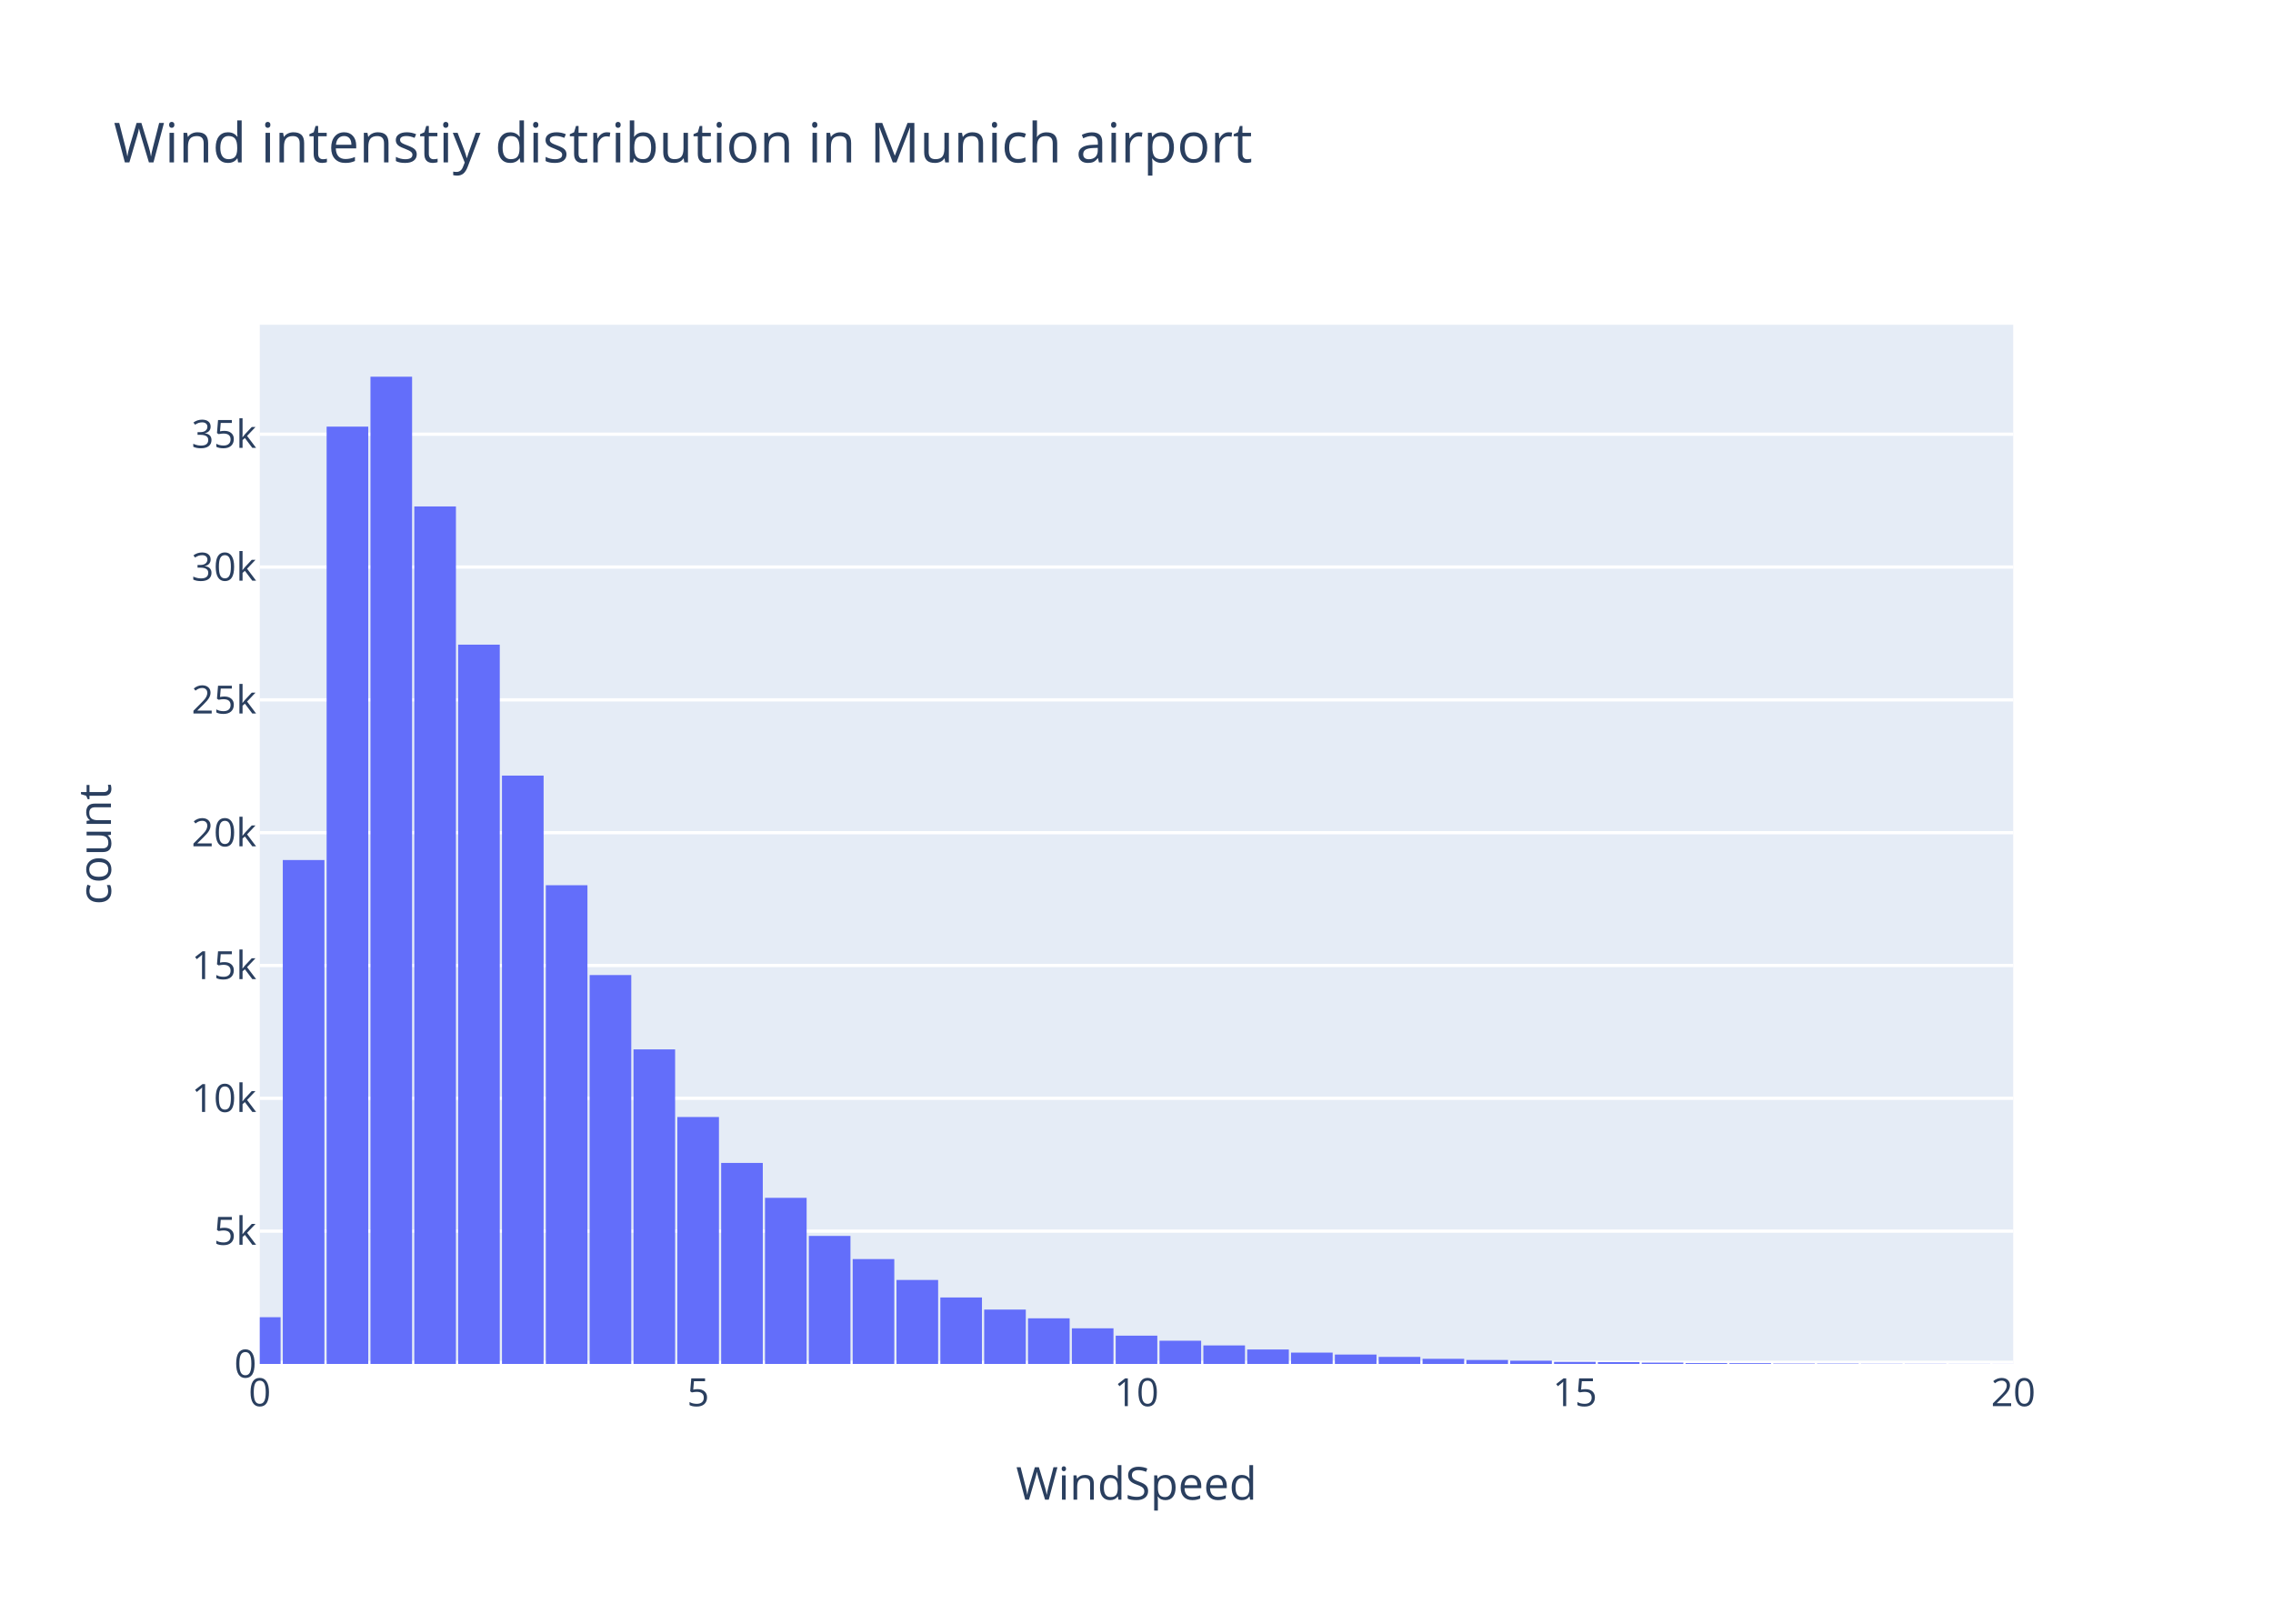
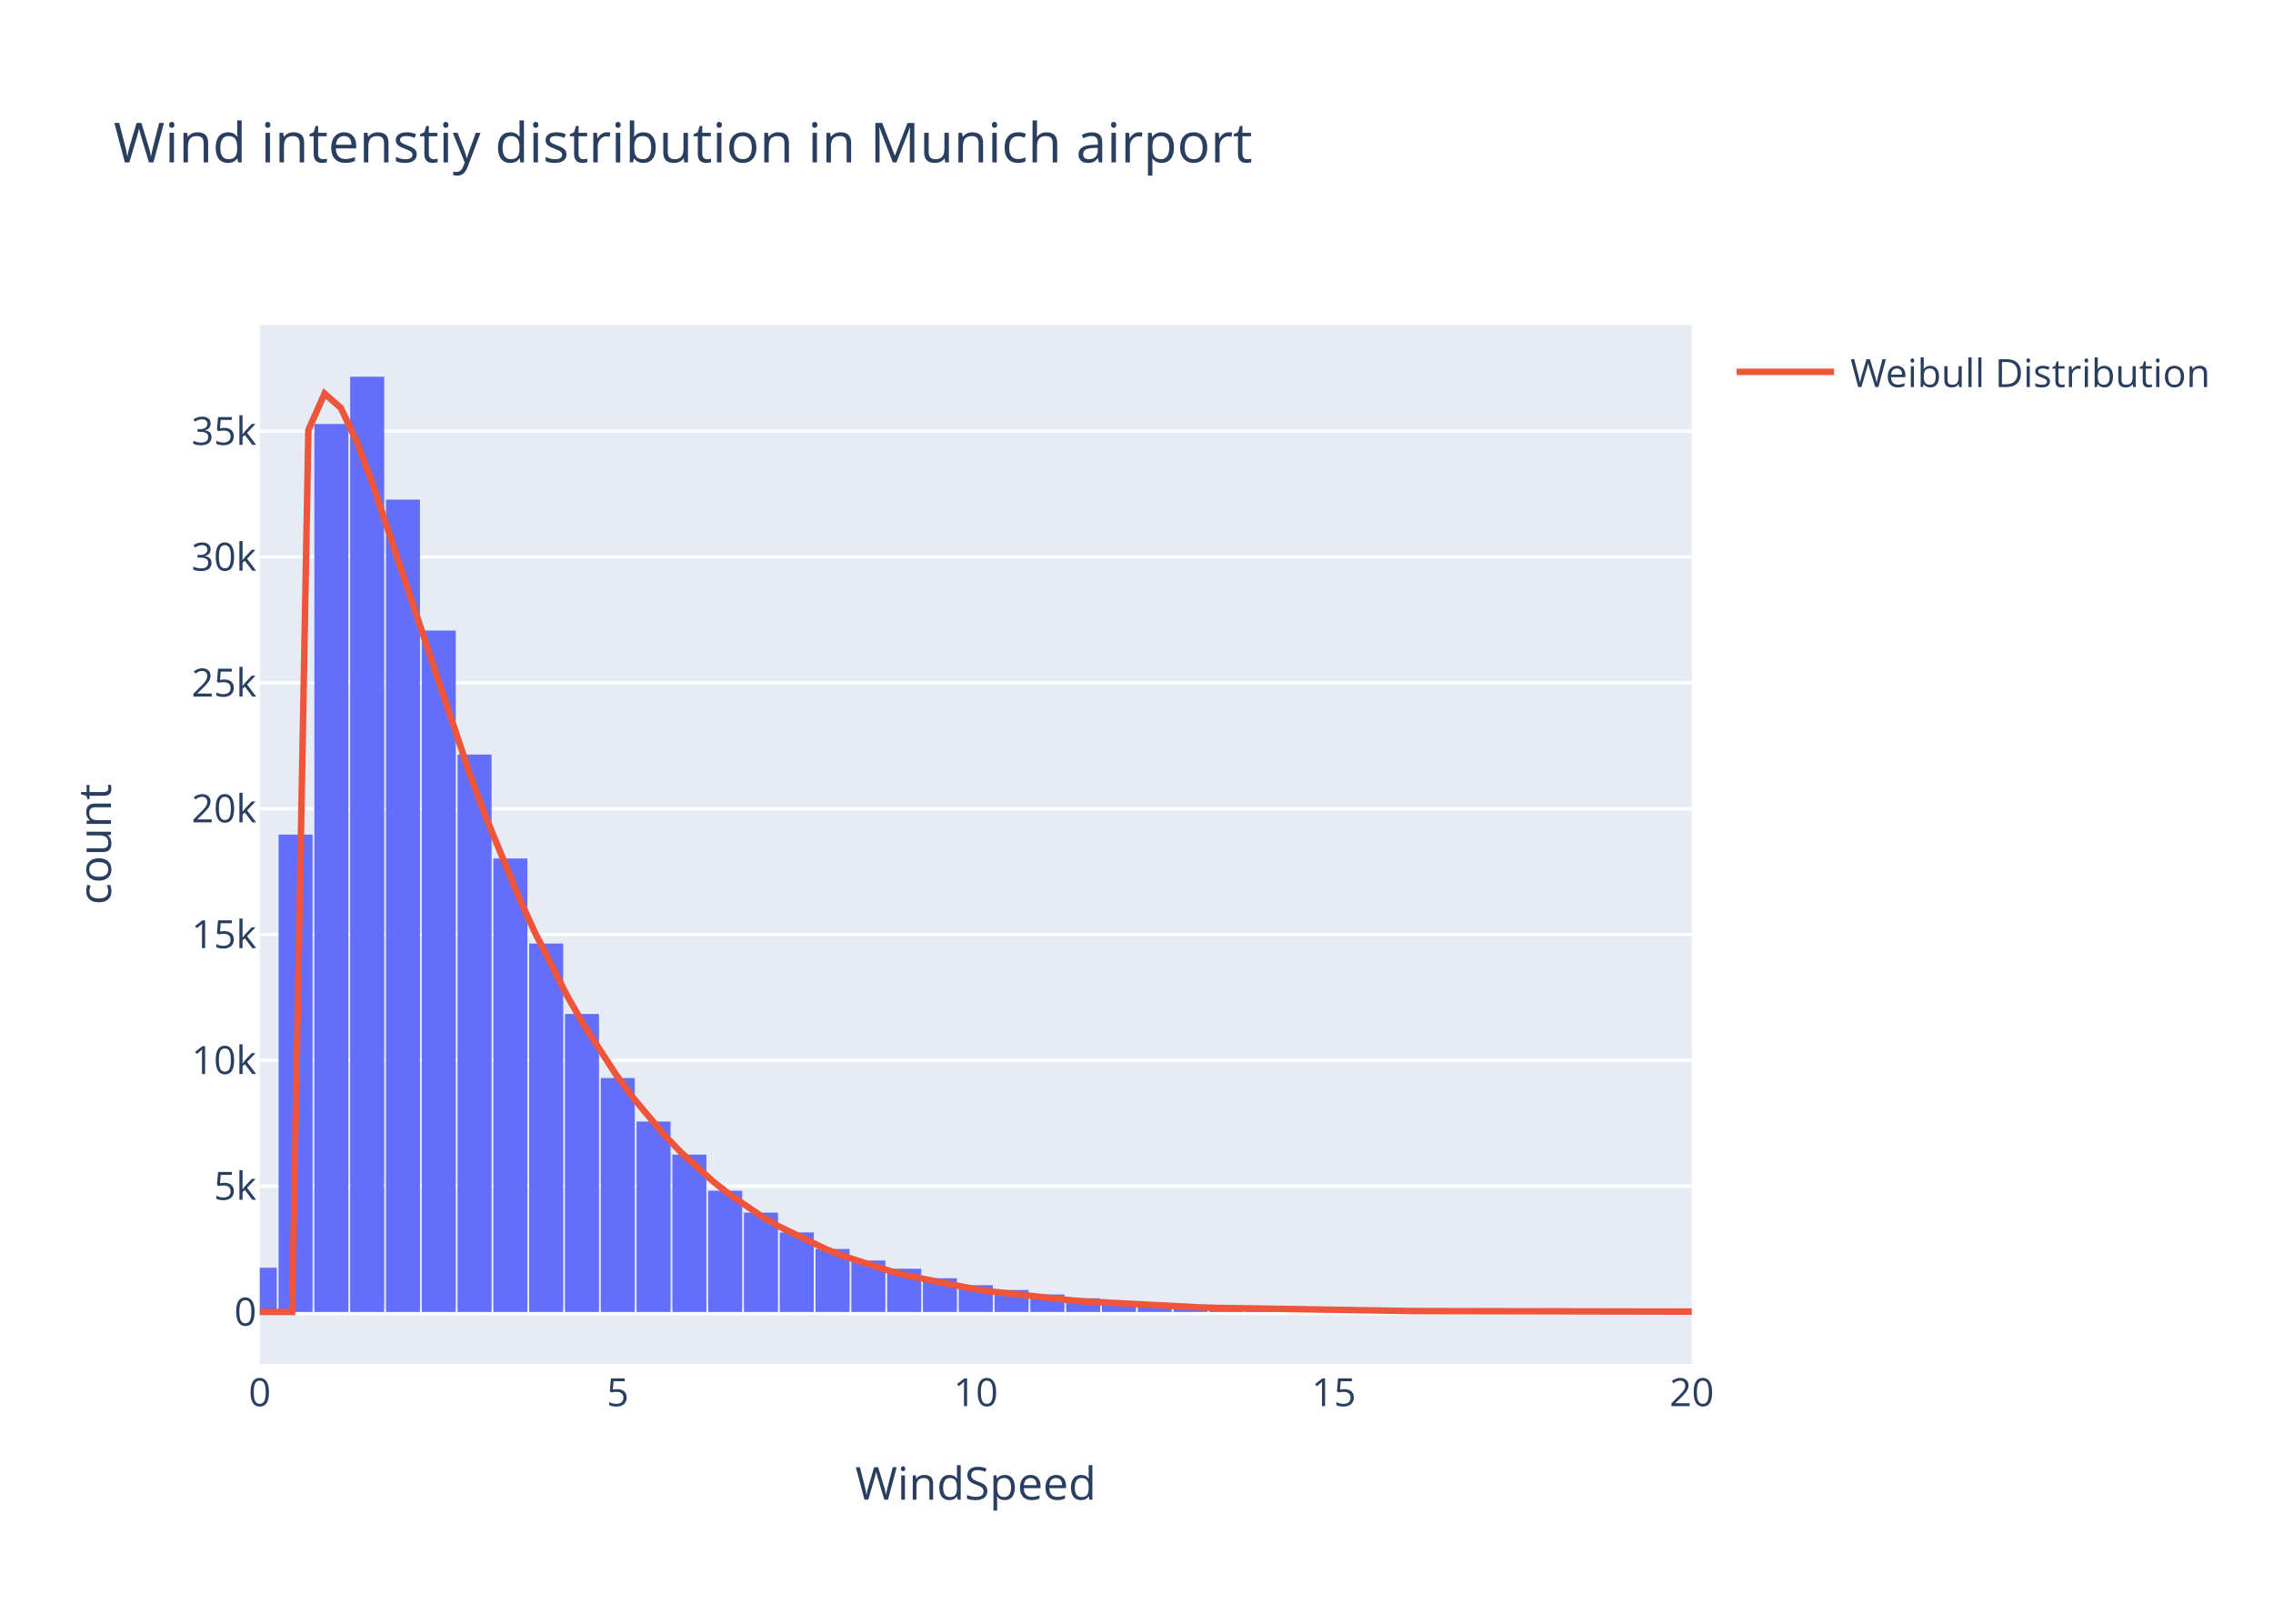
<svg xmlns="http://www.w3.org/2000/svg" class="main-svg" width="700" height="500" style="" viewBox="0 0 700 500">
  <rect x="0" y="0" width="700" height="500" style="fill: rgb(255, 255, 255); fill-opacity: 1;" />
-   <defs id="defs-26f751">
+   <defs id="defs-323a63">
    <g class="clips">
-       <clipPath id="clip26f751xyplot" class="plotclip">
-         <rect width="540" height="320" />
+       <clipPath id="clip323a63xyplot" class="plotclip">
+         <rect width="441" height="320" />
      </clipPath>
-       <clipPath class="axesclip" id="clip26f751x">
-         <rect x="80" y="0" width="540" height="500" />
+       <clipPath class="axesclip" id="clip323a63x">
+         <rect x="80" y="0" width="441" height="500" />
      </clipPath>
-       <clipPath class="axesclip" id="clip26f751y">
+       <clipPath class="axesclip" id="clip323a63y">
        <rect x="0" y="100" width="700" height="320" />
      </clipPath>
-       <clipPath class="axesclip" id="clip26f751xy">
-         <rect x="80" y="100" width="540" height="320" />
+       <clipPath class="axesclip" id="clip323a63xy">
+         <rect x="80" y="100" width="441" height="320" />
      </clipPath>
    </g>
    <g class="gradients" />
    <g class="patterns" />
  </defs>
  <g class="bglayer">
-     <rect class="bg" x="80" y="100" width="540" height="320" style="fill: rgb(229, 236, 246); fill-opacity: 1; stroke-width: 0;" />
+     <rect class="bg" x="80" y="100" width="441" height="320" style="fill: rgb(229, 236, 246); fill-opacity: 1; stroke-width: 0;" />
  </g>
  <g class="layer-below">
    <g class="imagelayer" />
    <g class="shapelayer" />
  </g>
  <g class="cartesianlayer">
    <g class="subplot xy">
      <g class="layer-subplot">
        <g class="shapelayer" />
        <g class="imagelayer" />
      </g>
      <g class="minor-gridlayer">
        <g class="x" />
        <g class="y" />
      </g>
      <g class="gridlayer">
        <g class="x" />
        <g class="y">
-           <path class="ygrid crisp" transform="translate(0,379.1)" d="M80,0h540" style="stroke: rgb(255, 255, 255); stroke-opacity: 1; stroke-width: 1px;" />
-           <path class="ygrid crisp" transform="translate(0,338.2)" d="M80,0h540" style="stroke: rgb(255, 255, 255); stroke-opacity: 1; stroke-width: 1px;" />
-           <path class="ygrid crisp" transform="translate(0,297.3)" d="M80,0h540" style="stroke: rgb(255, 255, 255); stroke-opacity: 1; stroke-width: 1px;" />
-           <path class="ygrid crisp" transform="translate(0,256.41)" d="M80,0h540" style="stroke: rgb(255, 255, 255); stroke-opacity: 1; stroke-width: 1px;" />
-           <path class="ygrid crisp" transform="translate(0,215.51)" d="M80,0h540" style="stroke: rgb(255, 255, 255); stroke-opacity: 1; stroke-width: 1px;" />
-           <path class="ygrid crisp" transform="translate(0,174.61)" d="M80,0h540" style="stroke: rgb(255, 255, 255); stroke-opacity: 1; stroke-width: 1px;" />
-           <path class="ygrid crisp" transform="translate(0,133.71)" d="M80,0h540" style="stroke: rgb(255, 255, 255); stroke-opacity: 1; stroke-width: 1px;" />
+           <path class="ygrid crisp" transform="translate(0,365.25)" d="M80,0h441" style="stroke: rgb(255, 255, 255); stroke-opacity: 1; stroke-width: 1px;" />
+           <path class="ygrid crisp" transform="translate(0,326.51)" d="M80,0h441" style="stroke: rgb(255, 255, 255); stroke-opacity: 1; stroke-width: 1px;" />
+           <path class="ygrid crisp" transform="translate(0,287.76)" d="M80,0h441" style="stroke: rgb(255, 255, 255); stroke-opacity: 1; stroke-width: 1px;" />
+           <path class="ygrid crisp" transform="translate(0,249.02)" d="M80,0h441" style="stroke: rgb(255, 255, 255); stroke-opacity: 1; stroke-width: 1px;" />
+           <path class="ygrid crisp" transform="translate(0,210.27)" d="M80,0h441" style="stroke: rgb(255, 255, 255); stroke-opacity: 1; stroke-width: 1px;" />
+           <path class="ygrid crisp" transform="translate(0,171.52)" d="M80,0h441" style="stroke: rgb(255, 255, 255); stroke-opacity: 1; stroke-width: 1px;" />
+           <path class="ygrid crisp" transform="translate(0,132.78)" d="M80,0h441" style="stroke: rgb(255, 255, 255); stroke-opacity: 1; stroke-width: 1px;" />
        </g>
      </g>
      <g class="zerolinelayer">
-         <path class="yzl zl crisp" transform="translate(0,420)" d="M80,0h540" style="stroke: rgb(255, 255, 255); stroke-opacity: 1; stroke-width: 2px;" />
+         <path class="yzl zl crisp" transform="translate(0,404)" d="M80,0h441" style="stroke: rgb(255, 255, 255); stroke-opacity: 1; stroke-width: 2px;" />
      </g>
      <path class="xlines-below" />
      <path class="ylines-below" />
      <g class="overlines-below" />
      <g class="xaxislayer-below" />
      <g class="yaxislayer-below" />
      <g class="overaxes-below" />
-       <g class="plot" transform="translate(80,100)" clip-path="url(#clip26f751xyplot)">
+       <g class="plot" transform="translate(80,100)" clip-path="url(#clip323a63xyplot)">
        <g class="barlayer mlayer">
          <g class="trace bars" style="opacity: 1;">
            <g class="points">
              <g class="point">
-                 <path d="M-6.41,320V305.61H6.41V320Z" style="vector-effect: non-scaling-stroke; opacity: 1; stroke-width: 0px; fill: rgb(99, 110, 250); fill-opacity: 1;" />
-               </g>
-               <g class="point">
-                 <path d="M7.09,320V164.83H19.91V320Z" style="vector-effect: non-scaling-stroke; opacity: 1; stroke-width: 0px; fill: rgb(99, 110, 250); fill-opacity: 1;" />
-               </g>
-               <g class="point">
-                 <path d="M20.59,320V31.37H33.41V320Z" style="vector-effect: non-scaling-stroke; opacity: 1; stroke-width: 0px; fill: rgb(99, 110, 250); fill-opacity: 1;" />
-               </g>
-               <g class="point">
-                 <path d="M34.09,320V16H46.91V320Z" style="vector-effect: non-scaling-stroke; opacity: 1; stroke-width: 0px; fill: rgb(99, 110, 250); fill-opacity: 1;" />
-               </g>
-               <g class="point">
-                 <path d="M47.59,320V55.95H60.41V320Z" style="vector-effect: non-scaling-stroke; opacity: 1; stroke-width: 0px; fill: rgb(99, 110, 250); fill-opacity: 1;" />
-               </g>
-               <g class="point">
-                 <path d="M61.09,320V98.51H73.91V320Z" style="vector-effect: non-scaling-stroke; opacity: 1; stroke-width: 0px; fill: rgb(99, 110, 250); fill-opacity: 1;" />
-               </g>
-               <g class="point">
-                 <path d="M74.59,320V138.83H87.41V320Z" style="vector-effect: non-scaling-stroke; opacity: 1; stroke-width: 0px; fill: rgb(99, 110, 250); fill-opacity: 1;" />
-               </g>
-               <g class="point">
-                 <path d="M88.09,320V172.59H100.91V320Z" style="vector-effect: non-scaling-stroke; opacity: 1; stroke-width: 0px; fill: rgb(99, 110, 250); fill-opacity: 1;" />
-               </g>
-               <g class="point">
-                 <path d="M101.59,320V200.25H114.41V320Z" style="vector-effect: non-scaling-stroke; opacity: 1; stroke-width: 0px; fill: rgb(99, 110, 250); fill-opacity: 1;" />
-               </g>
-               <g class="point">
-                 <path d="M115.09,320V223.14H127.91V320Z" style="vector-effect: non-scaling-stroke; opacity: 1; stroke-width: 0px; fill: rgb(99, 110, 250); fill-opacity: 1;" />
-               </g>
-               <g class="point">
-                 <path d="M128.59,320V243.96H141.41V320Z" style="vector-effect: non-scaling-stroke; opacity: 1; stroke-width: 0px; fill: rgb(99, 110, 250); fill-opacity: 1;" />
-               </g>
-               <g class="point">
-                 <path d="M142.09,320V258.1H154.91V320Z" style="vector-effect: non-scaling-stroke; opacity: 1; stroke-width: 0px; fill: rgb(99, 110, 250); fill-opacity: 1;" />
-               </g>
-               <g class="point">
-                 <path d="M155.59,320V268.85H168.41V320Z" style="vector-effect: non-scaling-stroke; opacity: 1; stroke-width: 0px; fill: rgb(99, 110, 250); fill-opacity: 1;" />
-               </g>
-               <g class="point">
-                 <path d="M169.09,320V280.58H181.91V320Z" style="vector-effect: non-scaling-stroke; opacity: 1; stroke-width: 0px; fill: rgb(99, 110, 250); fill-opacity: 1;" />
-               </g>
-               <g class="point">
-                 <path d="M182.59,320V287.71H195.41V320Z" style="vector-effect: non-scaling-stroke; opacity: 1; stroke-width: 0px; fill: rgb(99, 110, 250); fill-opacity: 1;" />
-               </g>
-               <g class="point">
-                 <path d="M196.09,320V294.14H208.91V320Z" style="vector-effect: non-scaling-stroke; opacity: 1; stroke-width: 0px; fill: rgb(99, 110, 250); fill-opacity: 1;" />
-               </g>
-               <g class="point">
-                 <path d="M209.59,320V299.53H222.41V320Z" style="vector-effect: non-scaling-stroke; opacity: 1; stroke-width: 0px; fill: rgb(99, 110, 250); fill-opacity: 1;" />
-               </g>
-               <g class="point">
-                 <path d="M223.09,320V303.26H235.91V320Z" style="vector-effect: non-scaling-stroke; opacity: 1; stroke-width: 0px; fill: rgb(99, 110, 250); fill-opacity: 1;" />
-               </g>
-               <g class="point">
-                 <path d="M236.59,320V305.95H249.41V320Z" style="vector-effect: non-scaling-stroke; opacity: 1; stroke-width: 0px; fill: rgb(99, 110, 250); fill-opacity: 1;" />
-               </g>
-               <g class="point">
-                 <path d="M250.09,320V309.03H262.91V320Z" style="vector-effect: non-scaling-stroke; opacity: 1; stroke-width: 0px; fill: rgb(99, 110, 250); fill-opacity: 1;" />
-               </g>
-               <g class="point">
-                 <path d="M263.59,320V311.29H276.41V320Z" style="vector-effect: non-scaling-stroke; opacity: 1; stroke-width: 0px; fill: rgb(99, 110, 250); fill-opacity: 1;" />
-               </g>
-               <g class="point">
-                 <path d="M277.09,320V312.85H289.91V320Z" style="vector-effect: non-scaling-stroke; opacity: 1; stroke-width: 0px; fill: rgb(99, 110, 250); fill-opacity: 1;" />
-               </g>
-               <g class="point">
-                 <path d="M290.59,320V314.3H303.41V320Z" style="vector-effect: non-scaling-stroke; opacity: 1; stroke-width: 0px; fill: rgb(99, 110, 250); fill-opacity: 1;" />
-               </g>
-               <g class="point">
-                 <path d="M304.09,320V315.55H316.91V320Z" style="vector-effect: non-scaling-stroke; opacity: 1; stroke-width: 0px; fill: rgb(99, 110, 250); fill-opacity: 1;" />
-               </g>
-               <g class="point">
-                 <path d="M317.59,320V316.51H330.41V320Z" style="vector-effect: non-scaling-stroke; opacity: 1; stroke-width: 0px; fill: rgb(99, 110, 250); fill-opacity: 1;" />
-               </g>
-               <g class="point">
-                 <path d="M331.09,320V317.11H343.91V320Z" style="vector-effect: non-scaling-stroke; opacity: 1; stroke-width: 0px; fill: rgb(99, 110, 250); fill-opacity: 1;" />
-               </g>
-               <g class="point">
-                 <path d="M344.59,320V317.83H357.41V320Z" style="vector-effect: non-scaling-stroke; opacity: 1; stroke-width: 0px; fill: rgb(99, 110, 250); fill-opacity: 1;" />
-               </g>
-               <g class="point">
-                 <path d="M358.09,320V318.42H370.91V320Z" style="vector-effect: non-scaling-stroke; opacity: 1; stroke-width: 0px; fill: rgb(99, 110, 250); fill-opacity: 1;" />
-               </g>
-               <g class="point">
-                 <path d="M371.59,320V318.78H384.41V320Z" style="vector-effect: non-scaling-stroke; opacity: 1; stroke-width: 0px; fill: rgb(99, 110, 250); fill-opacity: 1;" />
-               </g>
-               <g class="point">
-                 <path d="M385.09,320V318.99H397.91V320Z" style="vector-effect: non-scaling-stroke; opacity: 1; stroke-width: 0px; fill: rgb(99, 110, 250); fill-opacity: 1;" />
-               </g>
-               <g class="point">
-                 <path d="M398.59,320V319.36H411.41V320Z" style="vector-effect: non-scaling-stroke; opacity: 1; stroke-width: 0px; fill: rgb(99, 110, 250); fill-opacity: 1;" />
-               </g>
-               <g class="point">
-                 <path d="M412.09,320V319.44H424.91V320Z" style="vector-effect: non-scaling-stroke; opacity: 1; stroke-width: 0px; fill: rgb(99, 110, 250); fill-opacity: 1;" />
-               </g>
-               <g class="point">
-                 <path d="M425.59,320V319.59H438.41V320Z" style="vector-effect: non-scaling-stroke; opacity: 1; stroke-width: 0px; fill: rgb(99, 110, 250); fill-opacity: 1;" />
-               </g>
-               <g class="point">
-                 <path d="M439.09,320V319.73H451.91V320Z" style="vector-effect: non-scaling-stroke; opacity: 1; stroke-width: 0px; fill: rgb(99, 110, 250); fill-opacity: 1;" />
-               </g>
-               <g class="point">
-                 <path d="M452.59,320V319.76H465.41V320Z" style="vector-effect: non-scaling-stroke; opacity: 1; stroke-width: 0px; fill: rgb(99, 110, 250); fill-opacity: 1;" />
-               </g>
-               <g class="point">
-                 <path d="M466.09,320V319.88H478.91V320Z" style="vector-effect: non-scaling-stroke; opacity: 1; stroke-width: 0px; fill: rgb(99, 110, 250); fill-opacity: 1;" />
-               </g>
-               <g class="point">
-                 <path d="M479.59,320V319.89H492.41V320Z" style="vector-effect: non-scaling-stroke; opacity: 1; stroke-width: 0px; fill: rgb(99, 110, 250); fill-opacity: 1;" />
-               </g>
-               <g class="point">
-                 <path d="M493.09,320V319.94H505.91V320Z" style="vector-effect: non-scaling-stroke; opacity: 1; stroke-width: 0px; fill: rgb(99, 110, 250); fill-opacity: 1;" />
-               </g>
-               <g class="point">
-                 <path d="M506.59,320V319.95H519.41V320Z" style="vector-effect: non-scaling-stroke; opacity: 1; stroke-width: 0px; fill: rgb(99, 110, 250); fill-opacity: 1;" />
-               </g>
-               <g class="point">
-                 <path d="M520.09,320V319.97H532.91V320Z" style="vector-effect: non-scaling-stroke; opacity: 1; stroke-width: 0px; fill: rgb(99, 110, 250); fill-opacity: 1;" />
-               </g>
-               <g class="point">
-                 <path d="M533.59,320V319.98H546.41V320Z" style="vector-effect: non-scaling-stroke; opacity: 1; stroke-width: 0px; fill: rgb(99, 110, 250); fill-opacity: 1;" />
-               </g>
-               <g class="point">
-                 <path d="M547.09,320V319.98H559.91V320Z" style="vector-effect: non-scaling-stroke; opacity: 1; stroke-width: 0px; fill: rgb(99, 110, 250); fill-opacity: 1;" />
-               </g>
-               <g class="point">
-                 <path d="M560.59,320V319.99H573.41V320Z" style="vector-effect: non-scaling-stroke; opacity: 1; stroke-width: 0px; fill: rgb(99, 110, 250); fill-opacity: 1;" />
+                 <path d="M-5.24,304V290.37H5.24V304Z" style="vector-effect: non-scaling-stroke; opacity: 1; stroke-width: 0px; fill: rgb(99, 110, 250); fill-opacity: 1;" />
+               </g>
+               <g class="point">
+                 <path d="M5.79,304V157H16.26V304Z" style="vector-effect: non-scaling-stroke; opacity: 1; stroke-width: 0px; fill: rgb(99, 110, 250); fill-opacity: 1;" />
+               </g>
+               <g class="point">
+                 <path d="M16.81,304V30.56H27.29V304Z" style="vector-effect: non-scaling-stroke; opacity: 1; stroke-width: 0px; fill: rgb(99, 110, 250); fill-opacity: 1;" />
+               </g>
+               <g class="point">
+                 <path d="M27.84,304V16H38.31V304Z" style="vector-effect: non-scaling-stroke; opacity: 1; stroke-width: 0px; fill: rgb(99, 110, 250); fill-opacity: 1;" />
+               </g>
+               <g class="point">
+                 <path d="M38.86,304V53.85H49.34V304Z" style="vector-effect: non-scaling-stroke; opacity: 1; stroke-width: 0px; fill: rgb(99, 110, 250); fill-opacity: 1;" />
+               </g>
+               <g class="point">
+                 <path d="M49.89,304V94.17H60.36V304Z" style="vector-effect: non-scaling-stroke; opacity: 1; stroke-width: 0px; fill: rgb(99, 110, 250); fill-opacity: 1;" />
+               </g>
+               <g class="point">
+                 <path d="M60.91,304V132.36H71.39V304Z" style="vector-effect: non-scaling-stroke; opacity: 1; stroke-width: 0px; fill: rgb(99, 110, 250); fill-opacity: 1;" />
+               </g>
+               <g class="point">
+                 <path d="M71.94,304V164.35H82.41V304Z" style="vector-effect: non-scaling-stroke; opacity: 1; stroke-width: 0px; fill: rgb(99, 110, 250); fill-opacity: 1;" />
+               </g>
+               <g class="point">
+                 <path d="M82.96,304V190.55H93.44V304Z" style="vector-effect: non-scaling-stroke; opacity: 1; stroke-width: 0px; fill: rgb(99, 110, 250); fill-opacity: 1;" />
+               </g>
+               <g class="point">
+                 <path d="M93.99,304V212.23H104.46V304Z" style="vector-effect: non-scaling-stroke; opacity: 1; stroke-width: 0px; fill: rgb(99, 110, 250); fill-opacity: 1;" />
+               </g>
+               <g class="point">
+                 <path d="M105.01,304V231.96H115.49V304Z" style="vector-effect: non-scaling-stroke; opacity: 1; stroke-width: 0px; fill: rgb(99, 110, 250); fill-opacity: 1;" />
+               </g>
+               <g class="point">
+                 <path d="M116.04,304V245.36H126.51V304Z" style="vector-effect: non-scaling-stroke; opacity: 1; stroke-width: 0px; fill: rgb(99, 110, 250); fill-opacity: 1;" />
+               </g>
+               <g class="point">
+                 <path d="M127.06,304V255.54H137.54V304Z" style="vector-effect: non-scaling-stroke; opacity: 1; stroke-width: 0px; fill: rgb(99, 110, 250); fill-opacity: 1;" />
+               </g>
+               <g class="point">
+                 <path d="M138.09,304V266.66H148.56V304Z" style="vector-effect: non-scaling-stroke; opacity: 1; stroke-width: 0px; fill: rgb(99, 110, 250); fill-opacity: 1;" />
+               </g>
+               <g class="point">
+                 <path d="M149.11,304V273.41H159.59V304Z" style="vector-effect: non-scaling-stroke; opacity: 1; stroke-width: 0px; fill: rgb(99, 110, 250); fill-opacity: 1;" />
+               </g>
+               <g class="point">
+                 <path d="M160.14,304V279.5H170.61V304Z" style="vector-effect: non-scaling-stroke; opacity: 1; stroke-width: 0px; fill: rgb(99, 110, 250); fill-opacity: 1;" />
+               </g>
+               <g class="point">
+                 <path d="M171.16,304V284.6H181.64V304Z" style="vector-effect: non-scaling-stroke; opacity: 1; stroke-width: 0px; fill: rgb(99, 110, 250); fill-opacity: 1;" />
+               </g>
+               <g class="point">
+                 <path d="M182.19,304V288.15H192.66V304Z" style="vector-effect: non-scaling-stroke; opacity: 1; stroke-width: 0px; fill: rgb(99, 110, 250); fill-opacity: 1;" />
+               </g>
+               <g class="point">
+                 <path d="M193.21,304V290.69H203.69V304Z" style="vector-effect: non-scaling-stroke; opacity: 1; stroke-width: 0px; fill: rgb(99, 110, 250); fill-opacity: 1;" />
+               </g>
+               <g class="point">
+                 <path d="M204.24,304V293.61H214.71V304Z" style="vector-effect: non-scaling-stroke; opacity: 1; stroke-width: 0px; fill: rgb(99, 110, 250); fill-opacity: 1;" />
+               </g>
+               <g class="point">
+                 <path d="M215.26,304V295.75H225.74V304Z" style="vector-effect: non-scaling-stroke; opacity: 1; stroke-width: 0px; fill: rgb(99, 110, 250); fill-opacity: 1;" />
+               </g>
+               <g class="point">
+                 <path d="M226.29,304V297.23H236.76V304Z" style="vector-effect: non-scaling-stroke; opacity: 1; stroke-width: 0px; fill: rgb(99, 110, 250); fill-opacity: 1;" />
+               </g>
+               <g class="point">
+                 <path d="M237.31,304V298.6H247.79V304Z" style="vector-effect: non-scaling-stroke; opacity: 1; stroke-width: 0px; fill: rgb(99, 110, 250); fill-opacity: 1;" />
+               </g>
+               <g class="point">
+                 <path d="M248.34,304V299.78H258.81V304Z" style="vector-effect: non-scaling-stroke; opacity: 1; stroke-width: 0px; fill: rgb(99, 110, 250); fill-opacity: 1;" />
+               </g>
+               <g class="point">
+                 <path d="M259.36,304V300.69H269.84V304Z" style="vector-effect: non-scaling-stroke; opacity: 1; stroke-width: 0px; fill: rgb(99, 110, 250); fill-opacity: 1;" />
+               </g>
+               <g class="point">
+                 <path d="M270.39,304V301.26H280.86V304Z" style="vector-effect: non-scaling-stroke; opacity: 1; stroke-width: 0px; fill: rgb(99, 110, 250); fill-opacity: 1;" />
+               </g>
+               <g class="point">
+                 <path d="M281.41,304V301.95H291.89V304Z" style="vector-effect: non-scaling-stroke; opacity: 1; stroke-width: 0px; fill: rgb(99, 110, 250); fill-opacity: 1;" />
+               </g>
+               <g class="point">
+                 <path d="M292.44,304V302.5H302.91V304Z" style="vector-effect: non-scaling-stroke; opacity: 1; stroke-width: 0px; fill: rgb(99, 110, 250); fill-opacity: 1;" />
+               </g>
+               <g class="point">
+                 <path d="M303.46,304V302.85H313.94V304Z" style="vector-effect: non-scaling-stroke; opacity: 1; stroke-width: 0px; fill: rgb(99, 110, 250); fill-opacity: 1;" />
+               </g>
+               <g class="point">
+                 <path d="M314.49,304V303.04H324.96V304Z" style="vector-effect: non-scaling-stroke; opacity: 1; stroke-width: 0px; fill: rgb(99, 110, 250); fill-opacity: 1;" />
+               </g>
+               <g class="point">
+                 <path d="M325.51,304V303.4H335.99V304Z" style="vector-effect: non-scaling-stroke; opacity: 1; stroke-width: 0px; fill: rgb(99, 110, 250); fill-opacity: 1;" />
+               </g>
+               <g class="point">
+                 <path d="M336.54,304V303.47H347.01V304Z" style="vector-effect: non-scaling-stroke; opacity: 1; stroke-width: 0px; fill: rgb(99, 110, 250); fill-opacity: 1;" />
+               </g>
+               <g class="point">
+                 <path d="M347.56,304V303.61H358.04V304Z" style="vector-effect: non-scaling-stroke; opacity: 1; stroke-width: 0px; fill: rgb(99, 110, 250); fill-opacity: 1;" />
+               </g>
+               <g class="point">
+                 <path d="M358.59,304V303.74H369.06V304Z" style="vector-effect: non-scaling-stroke; opacity: 1; stroke-width: 0px; fill: rgb(99, 110, 250); fill-opacity: 1;" />
+               </g>
+               <g class="point">
+                 <path d="M369.61,304V303.78H380.09V304Z" style="vector-effect: non-scaling-stroke; opacity: 1; stroke-width: 0px; fill: rgb(99, 110, 250); fill-opacity: 1;" />
+               </g>
+               <g class="point">
+                 <path d="M380.64,304V303.88H391.11V304Z" style="vector-effect: non-scaling-stroke; opacity: 1; stroke-width: 0px; fill: rgb(99, 110, 250); fill-opacity: 1;" />
+               </g>
+               <g class="point">
+                 <path d="M391.66,304V303.9H402.14V304Z" style="vector-effect: non-scaling-stroke; opacity: 1; stroke-width: 0px; fill: rgb(99, 110, 250); fill-opacity: 1;" />
+               </g>
+               <g class="point">
+                 <path d="M402.69,304V303.95H413.16V304Z" style="vector-effect: non-scaling-stroke; opacity: 1; stroke-width: 0px; fill: rgb(99, 110, 250); fill-opacity: 1;" />
+               </g>
+               <g class="point">
+                 <path d="M413.71,304V303.95H424.19V304Z" style="vector-effect: non-scaling-stroke; opacity: 1; stroke-width: 0px; fill: rgb(99, 110, 250); fill-opacity: 1;" />
+               </g>
+               <g class="point">
+                 <path d="M424.74,304V303.97H435.21V304Z" style="vector-effect: non-scaling-stroke; opacity: 1; stroke-width: 0px; fill: rgb(99, 110, 250); fill-opacity: 1;" />
+               </g>
+               <g class="point">
+                 <path d="M435.76,304V303.98H446.24V304Z" style="vector-effect: non-scaling-stroke; opacity: 1; stroke-width: 0px; fill: rgb(99, 110, 250); fill-opacity: 1;" />
+               </g>
+               <g class="point">
+                 <path d="M446.79,304V303.98H457.26V304Z" style="vector-effect: non-scaling-stroke; opacity: 1; stroke-width: 0px; fill: rgb(99, 110, 250); fill-opacity: 1;" />
+               </g>
+               <g class="point">
+                 <path d="M457.81,304V303.99H468.29V304Z" style="vector-effect: non-scaling-stroke; opacity: 1; stroke-width: 0px; fill: rgb(99, 110, 250); fill-opacity: 1;" />
              </g>
              <g class="point">
                <path d="M0,0Z" style="vector-effect: non-scaling-stroke; opacity: 1; stroke-width: 0px; fill: rgb(99, 110, 250); fill-opacity: 1;" />
              </g>
              <g class="point">
                <path d="M0,0Z" style="vector-effect: non-scaling-stroke; opacity: 1; stroke-width: 0px; fill: rgb(99, 110, 250); fill-opacity: 1;" />
              </g>
              <g class="point">
-                 <path d="M601.09,320V319.99H613.91V320Z" style="vector-effect: non-scaling-stroke; opacity: 1; stroke-width: 0px; fill: rgb(99, 110, 250); fill-opacity: 1;" />
+                 <path d="M490.89,304V303.99H501.36V304Z" style="vector-effect: non-scaling-stroke; opacity: 1; stroke-width: 0px; fill: rgb(99, 110, 250); fill-opacity: 1;" />
              </g>
            </g>
+           </g>
+         </g>
+         <g class="scatterlayer mlayer">
+           <g class="trace scatter trace89d529" style="stroke-miterlimit: 2; opacity: 1;">
+             <g class="fills" />
+             <g class="errorbars" />
+             <g class="lines">
+               <path class="js-line" d="M0,304L9.98,304L14.97,32.41L19.96,21.21L24.95,25.6L29.93,36.09L34.92,49.51L64.86,138.88L69.85,152.14L79.83,176.35L84.81,187.28L94.79,206.87L99.78,215.58L109.76,230.99L114.75,237.77L124.73,249.66L129.72,254.85L139.69,263.89L144.68,267.81L154.66,274.61L159.65,277.54L174.62,284.77L179.61,286.73L194.57,291.54L199.56,292.83L219.52,296.84L224.51,297.6L249.45,300.38L254.44,300.77L289.37,302.57L294.36,302.73L354.23,303.7L359.21,303.73L493.92,303.99" style="vector-effect: non-scaling-stroke; fill: none; stroke: rgb(239, 85, 59); stroke-opacity: 1; stroke-width: 2px; opacity: 1;" />
+             </g>
+             <g class="points" />
+             <g class="text" />
          </g>
        </g>
      </g>
      <g class="overplot" />
      <path class="xlines-above crisp" d="M0,0" style="fill: none;" />
      <path class="ylines-above crisp" d="M0,0" style="fill: none;" />
      <g class="overlines-above" />
      <g class="xaxislayer-above">
        <g class="xtick">
          <text text-anchor="middle" x="0" y="433" transform="translate(80,0)" style="font-family: 'Open Sans', verdana, arial, sans-serif; font-size: 12px; fill: rgb(42, 63, 95); fill-opacity: 1; white-space: pre; opacity: 1;">0</text>
        </g>
        <g class="xtick">
-           <text text-anchor="middle" x="0" y="433" style="font-family: 'Open Sans', verdana, arial, sans-serif; font-size: 12px; fill: rgb(42, 63, 95); fill-opacity: 1; white-space: pre; opacity: 1;" transform="translate(215,0)">5</text>
-         </g>
-         <g class="xtick">
-           <text text-anchor="middle" x="0" y="433" style="font-family: 'Open Sans', verdana, arial, sans-serif; font-size: 12px; fill: rgb(42, 63, 95); fill-opacity: 1; white-space: pre; opacity: 1;" transform="translate(350,0)">10</text>
-         </g>
-         <g class="xtick">
-           <text text-anchor="middle" x="0" y="433" style="font-family: 'Open Sans', verdana, arial, sans-serif; font-size: 12px; fill: rgb(42, 63, 95); fill-opacity: 1; white-space: pre; opacity: 1;" transform="translate(485,0)">15</text>
-         </g>
-         <g class="xtick">
-           <text text-anchor="middle" x="0" y="433" style="font-family: 'Open Sans', verdana, arial, sans-serif; font-size: 12px; fill: rgb(42, 63, 95); fill-opacity: 1; white-space: pre; opacity: 1;" transform="translate(620,0)">20</text>
+           <text text-anchor="middle" x="0" y="433" style="font-family: 'Open Sans', verdana, arial, sans-serif; font-size: 12px; fill: rgb(42, 63, 95); fill-opacity: 1; white-space: pre; opacity: 1;" transform="translate(190.25,0)">5</text>
+         </g>
+         <g class="xtick">
+           <text text-anchor="middle" x="0" y="433" style="font-family: 'Open Sans', verdana, arial, sans-serif; font-size: 12px; fill: rgb(42, 63, 95); fill-opacity: 1; white-space: pre; opacity: 1;" transform="translate(300.5,0)">10</text>
+         </g>
+         <g class="xtick">
+           <text text-anchor="middle" x="0" y="433" style="font-family: 'Open Sans', verdana, arial, sans-serif; font-size: 12px; fill: rgb(42, 63, 95); fill-opacity: 1; white-space: pre; opacity: 1;" transform="translate(410.75,0)">15</text>
+         </g>
+         <g class="xtick">
+           <text text-anchor="middle" x="0" y="433" style="font-family: 'Open Sans', verdana, arial, sans-serif; font-size: 12px; fill: rgb(42, 63, 95); fill-opacity: 1; white-space: pre; opacity: 1;" transform="translate(521,0)">20</text>
        </g>
      </g>
      <g class="yaxislayer-above">
        <g class="ytick">
-           <text text-anchor="end" x="79" y="4.2" transform="translate(0,420)" style="font-family: 'Open Sans', verdana, arial, sans-serif; font-size: 12px; fill: rgb(42, 63, 95); fill-opacity: 1; white-space: pre; opacity: 1;">0</text>
-         </g>
-         <g class="ytick">
-           <text text-anchor="end" x="79" y="4.2" style="font-family: 'Open Sans', verdana, arial, sans-serif; font-size: 12px; fill: rgb(42, 63, 95); fill-opacity: 1; white-space: pre; opacity: 1;" transform="translate(0,379.1)">5k</text>
-         </g>
-         <g class="ytick">
-           <text text-anchor="end" x="79" y="4.2" style="font-family: 'Open Sans', verdana, arial, sans-serif; font-size: 12px; fill: rgb(42, 63, 95); fill-opacity: 1; white-space: pre; opacity: 1;" transform="translate(0,338.2)">10k</text>
-         </g>
-         <g class="ytick">
-           <text text-anchor="end" x="79" y="4.2" style="font-family: 'Open Sans', verdana, arial, sans-serif; font-size: 12px; fill: rgb(42, 63, 95); fill-opacity: 1; white-space: pre; opacity: 1;" transform="translate(0,297.3)">15k</text>
-         </g>
-         <g class="ytick">
-           <text text-anchor="end" x="79" y="4.2" style="font-family: 'Open Sans', verdana, arial, sans-serif; font-size: 12px; fill: rgb(42, 63, 95); fill-opacity: 1; white-space: pre; opacity: 1;" transform="translate(0,256.41)">20k</text>
-         </g>
-         <g class="ytick">
-           <text text-anchor="end" x="79" y="4.2" style="font-family: 'Open Sans', verdana, arial, sans-serif; font-size: 12px; fill: rgb(42, 63, 95); fill-opacity: 1; white-space: pre; opacity: 1;" transform="translate(0,215.51)">25k</text>
-         </g>
-         <g class="ytick">
-           <text text-anchor="end" x="79" y="4.2" style="font-family: 'Open Sans', verdana, arial, sans-serif; font-size: 12px; fill: rgb(42, 63, 95); fill-opacity: 1; white-space: pre; opacity: 1;" transform="translate(0,174.61)">30k</text>
-         </g>
-         <g class="ytick">
-           <text text-anchor="end" x="79" y="4.2" style="font-family: 'Open Sans', verdana, arial, sans-serif; font-size: 12px; fill: rgb(42, 63, 95); fill-opacity: 1; white-space: pre; opacity: 1;" transform="translate(0,133.71)">35k</text>
+           <text text-anchor="end" x="79" y="4.2" transform="translate(0,404)" style="font-family: 'Open Sans', verdana, arial, sans-serif; font-size: 12px; fill: rgb(42, 63, 95); fill-opacity: 1; white-space: pre; opacity: 1;">0</text>
+         </g>
+         <g class="ytick">
+           <text text-anchor="end" x="79" y="4.2" style="font-family: 'Open Sans', verdana, arial, sans-serif; font-size: 12px; fill: rgb(42, 63, 95); fill-opacity: 1; white-space: pre; opacity: 1;" transform="translate(0,365.25)">5k</text>
+         </g>
+         <g class="ytick">
+           <text text-anchor="end" x="79" y="4.2" style="font-family: 'Open Sans', verdana, arial, sans-serif; font-size: 12px; fill: rgb(42, 63, 95); fill-opacity: 1; white-space: pre; opacity: 1;" transform="translate(0,326.51)">10k</text>
+         </g>
+         <g class="ytick">
+           <text text-anchor="end" x="79" y="4.2" style="font-family: 'Open Sans', verdana, arial, sans-serif; font-size: 12px; fill: rgb(42, 63, 95); fill-opacity: 1; white-space: pre; opacity: 1;" transform="translate(0,287.76)">15k</text>
+         </g>
+         <g class="ytick">
+           <text text-anchor="end" x="79" y="4.2" style="font-family: 'Open Sans', verdana, arial, sans-serif; font-size: 12px; fill: rgb(42, 63, 95); fill-opacity: 1; white-space: pre; opacity: 1;" transform="translate(0,249.02)">20k</text>
+         </g>
+         <g class="ytick">
+           <text text-anchor="end" x="79" y="4.2" style="font-family: 'Open Sans', verdana, arial, sans-serif; font-size: 12px; fill: rgb(42, 63, 95); fill-opacity: 1; white-space: pre; opacity: 1;" transform="translate(0,210.27)">25k</text>
+         </g>
+         <g class="ytick">
+           <text text-anchor="end" x="79" y="4.2" style="font-family: 'Open Sans', verdana, arial, sans-serif; font-size: 12px; fill: rgb(42, 63, 95); fill-opacity: 1; white-space: pre; opacity: 1;" transform="translate(0,171.52)">30k</text>
+         </g>
+         <g class="ytick">
+           <text text-anchor="end" x="79" y="4.2" style="font-family: 'Open Sans', verdana, arial, sans-serif; font-size: 12px; fill: rgb(42, 63, 95); fill-opacity: 1; white-space: pre; opacity: 1;" transform="translate(0,132.78)">35k</text>
        </g>
      </g>
      <g class="overaxes-above" />
    </g>
  </g>
  <g class="polarlayer" />
  <g class="smithlayer" />
  <g class="ternarylayer" />
  <g class="geolayer" />
  <g class="funnelarealayer" />
  <g class="pielayer" />
  <g class="iciclelayer" />
  <g class="treemaplayer" />
  <g class="sunburstlayer" />
  <g class="glimages" />
-   <defs id="topdefs-26f751">
+   <defs id="topdefs-323a63">
    <g class="clips" />
+     <clipPath id="legend323a63">
+       <rect width="158" height="29" x="0" y="0" />
+     </clipPath>
  </defs>
  <g class="layer-above">
    <g class="imagelayer" />
    <g class="shapelayer" />
  </g>
  <g class="infolayer">
+     <g class="legend" pointer-events="all" transform="translate(529.82,100)">
+       <rect class="bg" shape-rendering="crispEdges" width="158" height="29" x="0" y="0" style="stroke: rgb(68, 68, 68); stroke-opacity: 1; fill: rgb(255, 255, 255); fill-opacity: 1; stroke-width: 0px;" />
+       <g class="scrollbox" transform="" clip-path="url(#legend323a63)">
+         <g class="groups">
+           <g class="traces" transform="translate(0,14.5)" style="opacity: 1;">
+             <text class="legendtext" text-anchor="start" x="40" y="4.68" style="font-family: 'Open Sans', verdana, arial, sans-serif; font-size: 12px; fill: rgb(42, 63, 95); fill-opacity: 1; white-space: pre;">Weibull Distribution</text>
+             <g class="layers" style="opacity: 1;">
+               <g class="legendfill" />
+               <g class="legendlines">
+                 <path class="js-line" d="M5,0h30" style="fill: none; stroke: rgb(239, 85, 59); stroke-opacity: 1; stroke-width: 2px;" />
+               </g>
+               <g class="legendsymbols">
+                 <g class="legendpoints" />
+               </g>
+             </g>
+             <rect class="legendtoggle" x="0" y="-9.5" width="152.078" height="19" style="fill: rgb(0, 0, 0); fill-opacity: 0;" />
+           </g>
+         </g>
+       </g>
+       <rect class="scrollbar" rx="20" ry="3" width="0" height="0" x="0" y="0" style="fill: rgb(128, 139, 164); fill-opacity: 1;" />
+     </g>
    <g class="g-gtitle">
      <text class="gtitle" x="35" y="50" text-anchor="start" dy="0em" style="font-family: 'Open Sans', verdana, arial, sans-serif; font-size: 17px; fill: rgb(42, 63, 95); opacity: 1; font-weight: normal; white-space: pre;">Wind intenstiy distribution in Munich airport</text>
    </g>
    <g class="g-xtitle">
-       <text class="xtitle" x="350" y="461.8" text-anchor="middle" style="font-family: 'Open Sans', verdana, arial, sans-serif; font-size: 14px; fill: rgb(42, 63, 95); opacity: 1; font-weight: normal; white-space: pre;">WindSpeed</text>
+       <text class="xtitle" x="300.5" y="461.8" text-anchor="middle" style="font-family: 'Open Sans', verdana, arial, sans-serif; font-size: 14px; fill: rgb(42, 63, 95); opacity: 1; font-weight: normal; white-space: pre;">WindSpeed</text>
    </g>
    <g class="g-ytitle">
      <text class="ytitle" transform="rotate(-90,34.16875,260)" x="34.169" y="260" text-anchor="middle" style="font-family: 'Open Sans', verdana, arial, sans-serif; font-size: 14px; fill: rgb(42, 63, 95); opacity: 1; font-weight: normal; white-space: pre;">count</text>
    </g>
  </g>
</svg>
